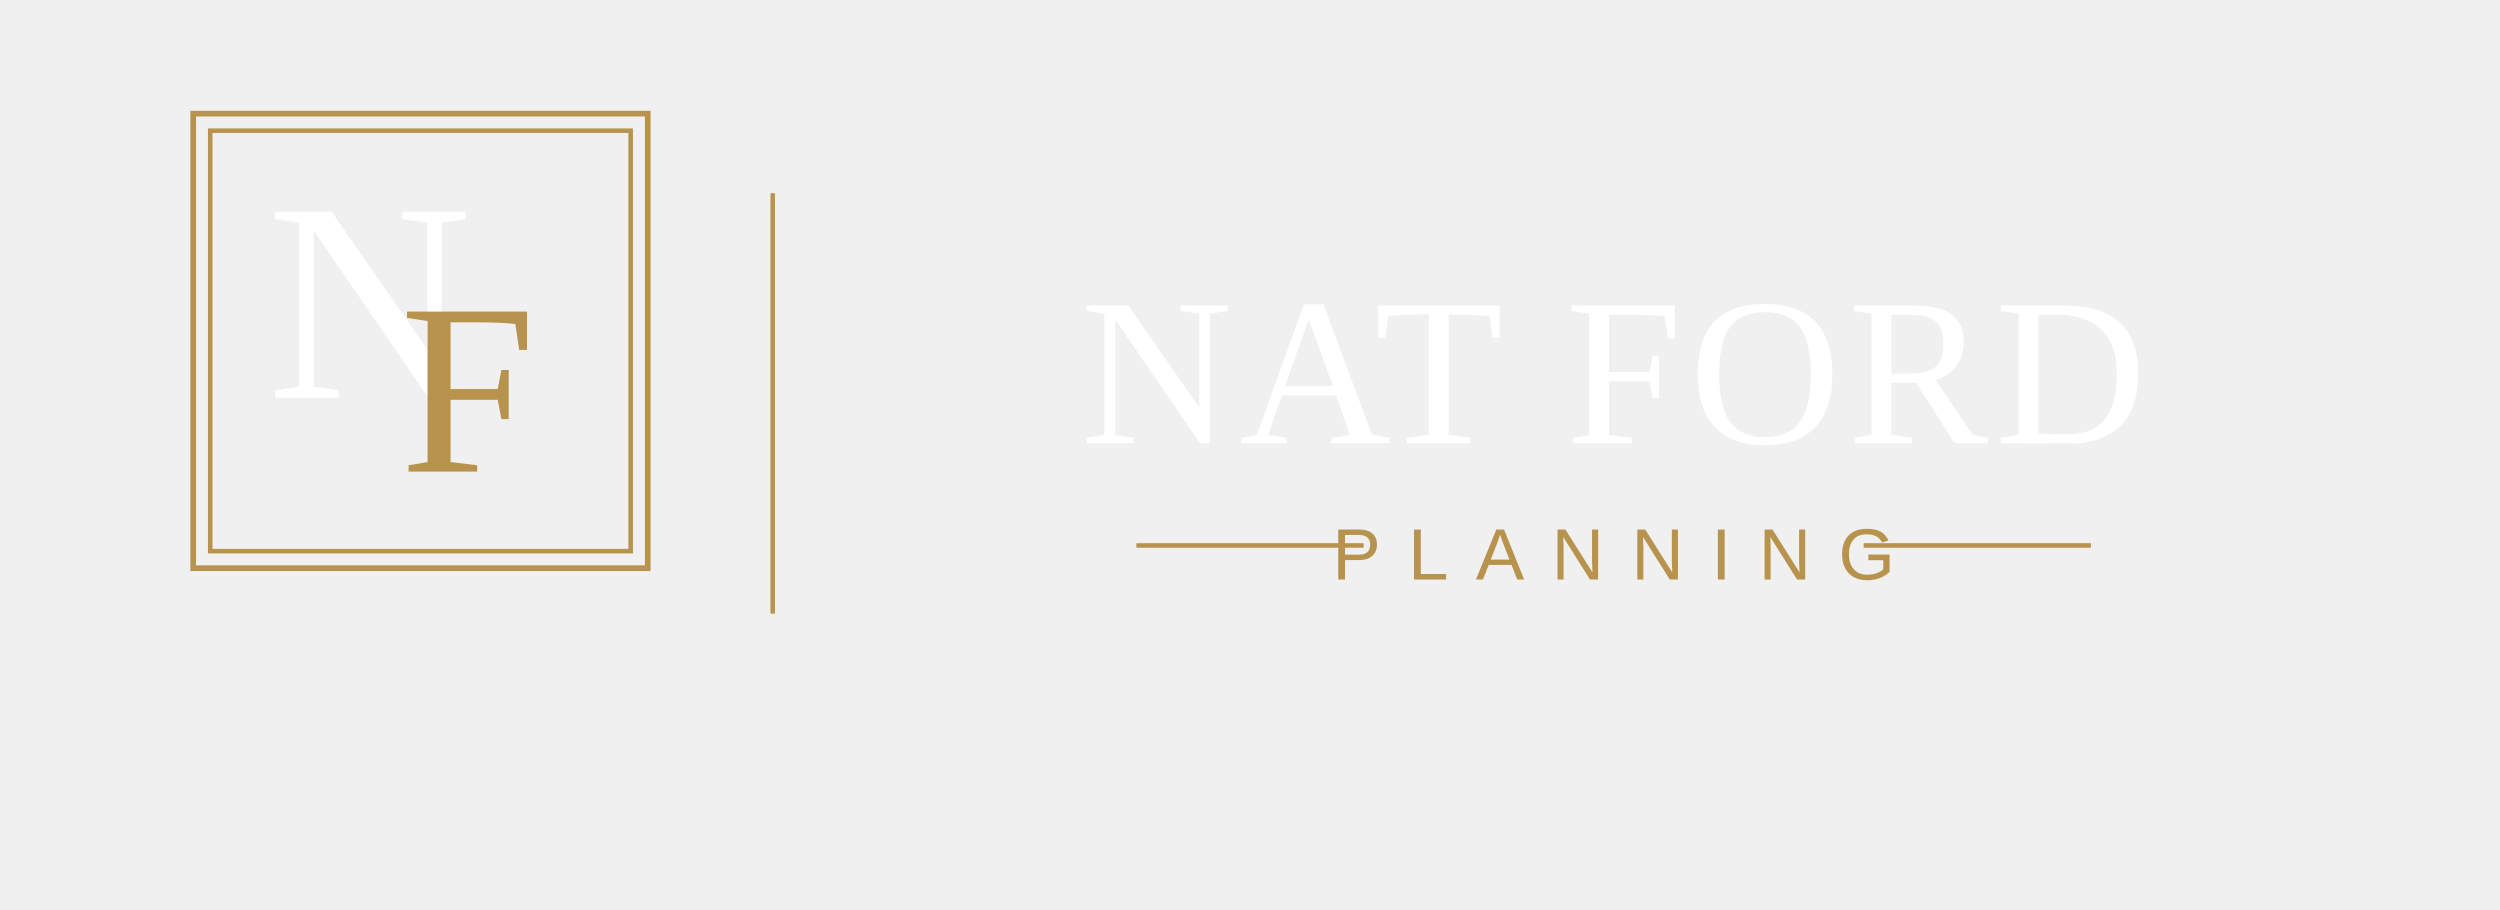
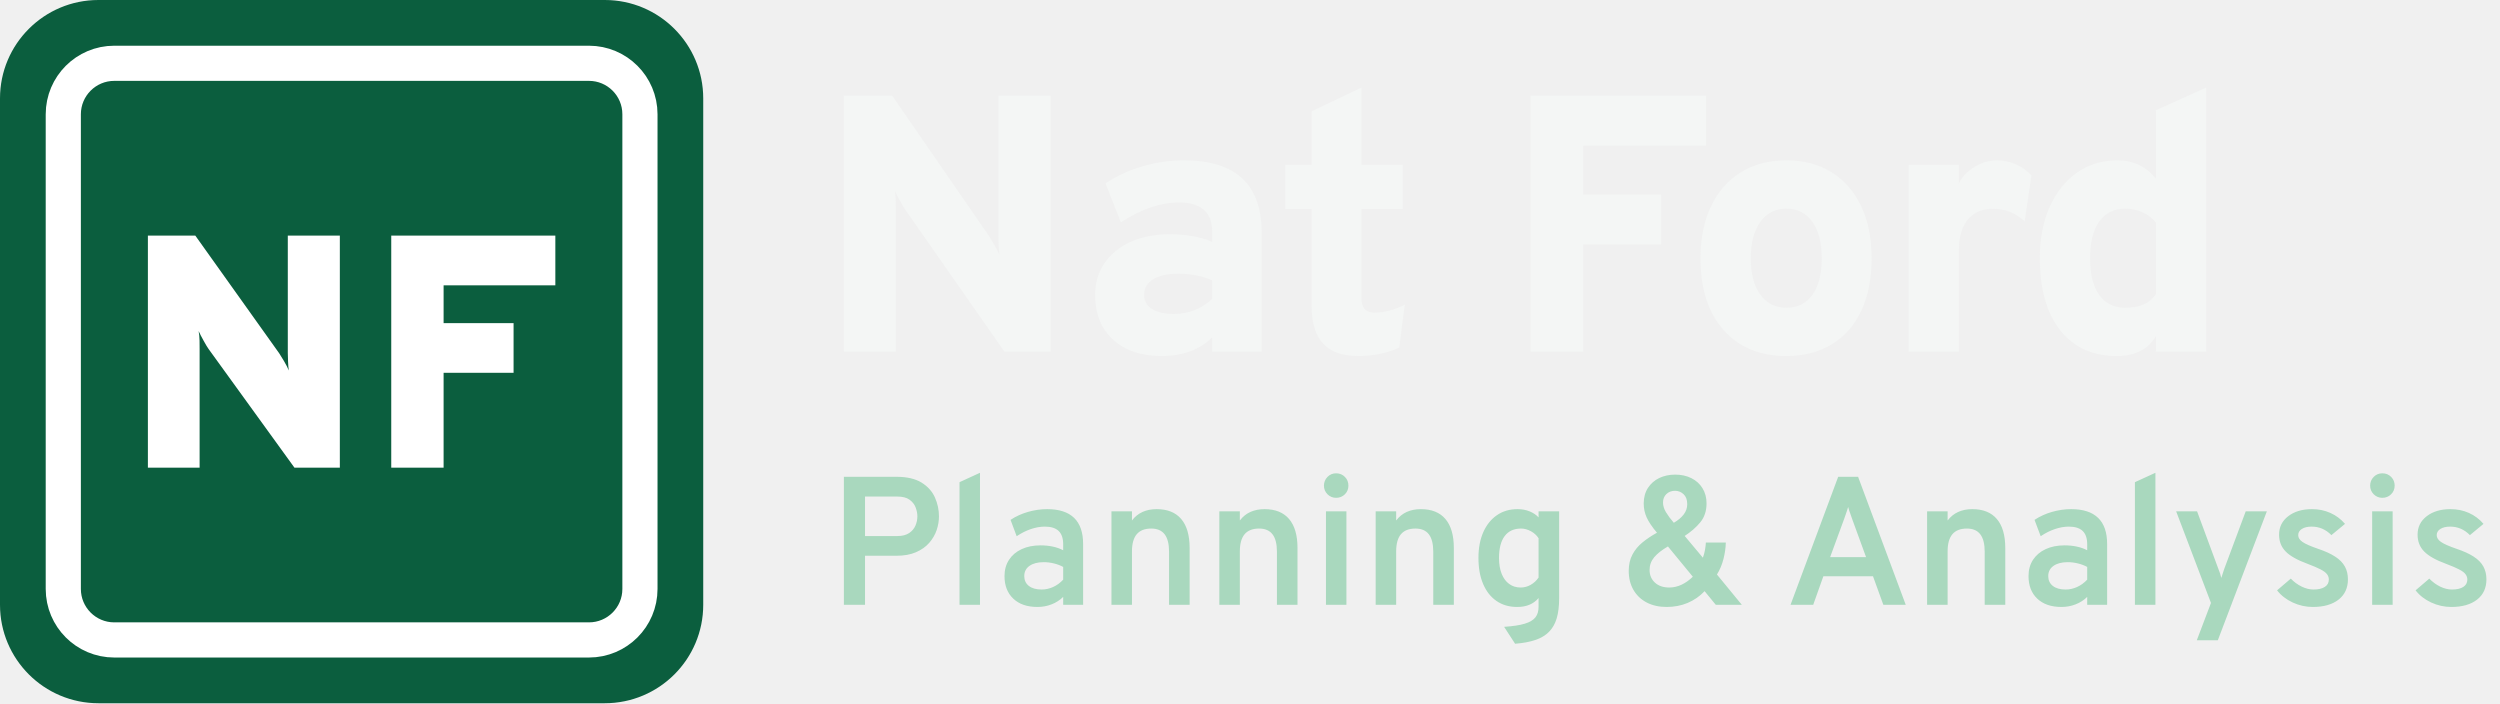
- <svg xmlns="http://www.w3.org/2000/svg" width="2200" height="800" viewBox="0 0 2200 800">
-   <rect width="2200" height="800" fill="none" />
-   <g transform="translate(280, 170)">
-     <rect x="-110" y="-70" width="400" height="400" fill="none" stroke="#B8934E" stroke-width="5" />
-     <rect x="-95" y="-55" width="370" height="370" fill="none" stroke="#B8934E" stroke-width="4" />
-     <text x="-45" y="180" font-family="Times New Roman, Georgia, serif" font-size="250" fill="#FFFFFF">N</text>
-     <text x="72" y="245" font-family="Times New Roman, Georgia, serif" font-size="215" fill="#B8934E">F</text>
-   </g>
-   <line x1="680" y1="170" x2="680" y2="540" stroke="#B8934E" stroke-width="4" />
-   <g transform="translate(1420, 390)">
-     <text x="0" y="0" text-anchor="middle" font-family="Times New Roman, Georgia, serif" font-size="185" letter-spacing="6" fill="#FFFFFF">NAT FORD</text>
-     <text x="0" y="120" text-anchor="middle" font-family="Arial, Helvetica, sans-serif" font-size="64" letter-spacing="24" fill="#B8934E">PLANNING</text>
-     <line x1="-420" y1="90" x2="-220" y2="90" stroke="#B8934E" stroke-width="4" />
-     <line x1="220" y1="90" x2="420" y2="90" stroke="#B8934E" stroke-width="4" />
-   </g>
+ <svg xmlns="http://www.w3.org/2000/svg" viewBox="0 0 711 200" width="711" height="200" role="img">
+   <rect x="0" y="0" width="200" height="200" rx="28.00" fill="#0B5E3E" />
+   <rect x="18.00" y="18.00" width="164.00" height="164.00" rx="14.50" fill="none" stroke="#FFFFFF" stroke-width="10.00" />
+   <path d="M42.06 133V67H55.54L79.4 100.47Q79.82 101.08 80.77 102.69Q81.71 104.29 82.13 105.37Q81.99 104.43 81.92 102.76Q81.85 101.08 81.85 100.38V67H96.65V133H83.74L59.32 99.25Q58.84 98.59 57.93 96.94Q57.01 95.29 56.49 94.15Q56.72 95.43 56.75 96.86Q56.77 98.3 56.77 99.25V133ZM111.27 133V67H157.94V81.14H126.16V91.89H146.06V106.03H126.16V133Z" fill="#FFFFFF" />
+   <path d="M240 100V27.2H253.73L281.24 67.08Q281.76 67.92 282.74 69.58Q283.73 71.24 284.25 72.49Q284.1 71.4 284.02 69.66Q283.94 67.92 283.94 67.03V27.2H298.81V100H285.66L257.58 59.8Q257 58.97 256.04 57.26Q255.08 55.54 254.51 54.29Q254.72 55.64 254.74 57.18Q254.77 58.71 254.77 59.8V100ZM330.38 101.25Q321.64 101.25 316.54 96.57Q311.45 91.89 311.45 83.93Q311.45 78.73 314.13 74.83Q316.8 70.93 321.59 68.77Q326.37 66.62 332.72 66.62Q336.1 66.62 339.29 67.19Q342.49 67.76 344.73 68.8V65.63Q344.73 61.68 342.31 59.62Q339.89 57.57 335.32 57.57Q331.42 57.57 327.28 58.97Q323.15 60.38 318.78 63.24L314.41 52.16Q319.14 48.99 324.94 47.3Q330.74 45.61 336.72 45.61Q347.8 45.61 353.31 50.76Q358.82 55.9 358.82 66.15V100H344.73V95.94Q342.18 98.54 338.51 99.9Q334.85 101.25 330.38 101.25ZM333.91 89.29Q336.98 89.29 339.76 88.2Q342.54 87.1 344.73 85.02V79.72Q342.65 78.78 340.15 78.32Q337.66 77.85 335.06 77.85Q330.53 77.85 327.96 79.43Q325.38 81.02 325.38 83.88Q325.38 86.43 327.62 87.86Q329.86 89.29 333.91 89.29ZM386.17 101.25Q379.52 101.25 376.27 97.69Q373.02 94.12 373.02 87V59.44H365.53V46.86H373.02V31.67L387.21 24.91V46.86H398.91V59.44H387.21V84.87Q387.21 86.9 388.12 87.91Q389.03 88.92 390.96 88.92Q394.86 88.92 399.54 86.69L397.92 98.86Q395.48 100 392.57 100.62Q389.66 101.25 386.17 101.25ZM435.31 100V27.2H485.23V41.4H450.29V55.33H472.44V69.53H450.29V100ZM508.06 101.25Q496.72 101.25 490.17 93.84Q483.62 86.43 483.62 73.48Q483.62 64.95 486.61 58.69Q489.6 52.42 495.09 49.01Q500.57 45.61 508.06 45.61Q515.5 45.61 520.93 49.01Q526.36 52.42 529.33 58.66Q532.29 64.9 532.29 73.48Q532.29 82.06 529.38 88.3Q526.47 94.54 521.01 97.89Q515.55 101.25 508.06 101.25ZM508.06 87.52Q512.84 87.52 515.47 83.83Q518.1 80.14 518.1 73.48Q518.1 66.77 515.42 63.05Q512.74 59.34 508.06 59.34Q503.33 59.34 500.62 63.11Q497.92 66.88 497.92 73.48Q497.92 80.03 500.62 83.78Q503.33 87.52 508.06 87.52ZM542.8 100V46.86H557.1V52.16Q558.4 49.4 561.49 47.51Q564.58 45.61 567.76 45.61Q573.68 45.61 577.74 49.87L575.82 62.92Q573.53 60.95 571.45 60.17Q569.37 59.39 566.77 59.39Q563.7 59.39 561.54 60.77Q559.38 62.14 558.24 64.8Q557.1 67.45 557.1 71.19V100ZM602.02 101.25Q591.68 101.25 585.9 93.89Q580.13 86.53 580.13 73.38Q580.13 65.16 582.91 58.89Q585.7 52.63 590.66 49.12Q595.63 45.61 602.18 45.61Q609.04 45.61 613.15 50.86V31.36L627.45 24.91V100H613.15V95.58Q609.82 101.25 602.02 101.25ZM604.42 87.52Q607.64 87.52 609.69 86.58Q611.75 85.65 613.15 83.67V63.34Q611.75 61.47 609.38 60.4Q607.02 59.34 604.42 59.34Q599.68 59.34 597.06 62.95Q594.43 66.56 594.43 73.38Q594.43 78 595.58 81.12Q596.72 84.24 598.96 85.88Q601.19 87.52 604.42 87.52Z" fill="#F4F6F5" />
+   <path d="M240 172V135.6H254.9Q259.42 135.6 262.09 137.25Q264.75 138.9 265.9 141.49Q267.04 144.08 267.04 146.86Q267.04 148.81 266.38 150.77Q265.71 152.73 264.26 154.4Q262.8 156.06 260.49 157.06Q258.17 158.06 254.9 158.06H246.01V172ZM246.01 152.45H255.21Q257.32 152.45 258.56 151.6Q259.81 150.76 260.36 149.47Q260.9 148.18 260.9 146.86Q260.9 145.66 260.42 144.35Q259.94 143.04 258.69 142.13Q257.45 141.22 255.21 141.22H246.01ZM272.89 172V137.13L278.71 134.46V172ZM295.04 172.62Q290.67 172.62 288.18 170.26Q285.68 167.89 285.68 163.84Q285.68 161.18 286.96 159.22Q288.23 157.26 290.54 156.18Q292.86 155.1 295.95 155.1Q297.77 155.1 299.42 155.45Q301.07 155.8 302.37 156.5V154.79Q302.37 152.24 301.07 151Q299.77 149.77 297.15 149.77Q295.22 149.77 293.17 150.47Q291.12 151.17 289.14 152.5L287.4 147.85Q289.58 146.39 292.31 145.6Q295.04 144.8 297.8 144.8Q302.92 144.8 305.48 147.29Q308.04 149.77 308.04 154.74V172H302.37V169.76Q300.97 171.14 299.07 171.88Q297.17 172.62 295.04 172.62ZM296.24 167.66Q297.93 167.66 299.53 166.93Q301.13 166.2 302.37 164.85V161.24Q301.2 160.59 299.74 160.24Q298.27 159.88 296.86 159.88Q294.26 159.88 292.78 160.94Q291.3 161.99 291.3 163.84Q291.3 165.6 292.6 166.63Q293.9 167.66 296.24 167.66ZM316.1 172V145.43H321.93V148.03Q323.17 146.39 324.93 145.6Q326.68 144.8 328.95 144.8Q333.55 144.8 335.94 147.61Q338.33 150.42 338.33 155.85V172H332.48V156.92Q332.48 153.59 331.22 151.95Q329.96 150.32 327.41 150.32Q324.66 150.32 323.29 151.93Q321.93 153.54 321.93 156.82V172ZM346.78 172V145.43H352.61V148.03Q353.85 146.39 355.61 145.6Q357.36 144.8 359.63 144.8Q364.23 144.8 366.62 147.61Q369.01 150.42 369.01 155.85V172H363.16V156.92Q363.16 153.59 361.9 151.95Q360.64 150.32 358.09 150.32Q355.34 150.32 353.97 151.93Q352.61 153.54 352.61 156.82V172ZM377.1 172V145.43H382.92V172ZM379.98 141.58Q378.55 141.58 377.54 140.57Q376.53 139.55 376.53 138.12Q376.53 136.67 377.53 135.64Q378.53 134.61 379.98 134.61Q381.49 134.61 382.49 135.63Q383.49 136.64 383.49 138.12Q383.49 139.58 382.48 140.58Q381.47 141.58 379.98 141.58ZM391.24 172V145.43H397.07V148.03Q398.31 146.39 400.07 145.6Q401.82 144.8 404.09 144.8Q408.69 144.8 411.08 147.61Q413.47 150.42 413.47 155.85V172H407.62V156.92Q407.62 153.59 406.36 151.95Q405.1 150.32 402.55 150.32Q399.8 150.32 398.43 151.93Q397.07 153.54 397.07 156.82V172ZM430.89 183.08 427.77 178.27Q431.49 178.03 433.63 177.38Q435.78 176.73 436.68 175.57Q437.57 174.42 437.57 172.57V170.08Q435.44 172.62 431.49 172.62Q428.08 172.62 425.61 170.92Q423.14 169.22 421.81 166.1Q420.47 162.98 420.47 158.69Q420.47 154.48 421.84 151.36Q423.22 148.24 425.72 146.52Q428.21 144.8 431.59 144.8Q433.44 144.8 434.99 145.42Q436.53 146.03 437.57 147.14V145.43H443.42V170.18Q443.42 173.46 442.74 175.81Q442.05 178.16 440.55 179.68Q439.06 181.2 436.66 182.01Q434.27 182.82 430.89 183.08ZM432.5 167.09Q433.99 167.09 435.34 166.32Q436.69 165.55 437.57 164.25V153.07Q436.79 151.85 435.39 151.08Q433.99 150.32 432.58 150.32Q429.54 150.32 427.93 152.46Q426.32 154.61 426.32 158.69Q426.32 161.31 427.07 163.19Q427.82 165.06 429.2 166.07Q430.58 167.09 432.5 167.09ZM474 172.62Q470.75 172.62 468.32 171.35Q465.89 170.08 464.55 167.76Q463.21 165.45 463.21 162.33Q463.21 159.68 464.28 157.69Q465.34 155.7 467.17 154.22Q469.01 152.73 471.24 151.51Q469.19 149.07 468.33 147.2Q467.47 145.32 467.47 143.22Q467.47 140.62 468.67 138.77Q469.87 136.93 471.89 135.95Q473.92 134.98 476.42 134.98Q479.02 134.98 481.03 135.99Q483.05 137 484.19 138.85Q485.34 140.7 485.34 143.17Q485.34 146.39 483.56 148.55Q481.77 150.71 479.12 152.42L484.3 158.61Q484.71 157.49 484.91 156.35Q485.1 155.2 485.15 154.29H490.82Q490.77 156.56 490.15 159Q489.52 161.44 488.3 163.39L495.37 172H487.96L484.79 168.13Q482.71 170.31 479.97 171.47Q477.22 172.62 474 172.62ZM474.73 167.09Q476.57 167.09 478.28 166.27Q479.98 165.45 481.44 164.02L474.36 155.41Q471.76 156.92 470.45 158.49Q469.14 160.07 469.14 162.09Q469.14 164.3 470.66 165.69Q472.18 167.09 474.73 167.09ZM476.03 148.68Q477.82 147.64 478.84 146.32Q479.85 145.01 479.85 143.37Q479.85 141.53 478.81 140.55Q477.77 139.58 476.37 139.58Q474.91 139.58 473.93 140.5Q472.96 141.42 472.96 142.93Q472.96 144.26 473.78 145.64Q474.6 147.01 476.03 148.68ZM509.23 172 522.78 135.6H528.44L541.99 172H535.62L532.68 163.89H518.56L515.68 172ZM520.49 158.45H530.71L526.7 147.46Q526.55 147.01 526.34 146.42Q526.13 145.82 525.92 145.23Q525.71 144.65 525.61 144.18Q525.48 144.65 525.29 145.23Q525.09 145.82 524.88 146.42Q524.67 147.01 524.52 147.46ZM548.07 172V145.43H553.9V148.03Q555.15 146.39 556.9 145.6Q558.66 144.8 560.92 144.8Q565.52 144.8 567.91 147.61Q570.3 150.42 570.3 155.85V172H564.45V156.92Q564.45 153.59 563.19 151.95Q561.93 150.32 559.38 150.32Q556.63 150.32 555.26 151.93Q553.9 153.54 553.9 156.82V172ZM586.27 172.62Q581.9 172.62 579.4 170.26Q576.91 167.89 576.91 163.84Q576.91 161.18 578.18 159.22Q579.46 157.26 581.77 156.18Q584.08 155.1 587.18 155.1Q589 155.1 590.65 155.45Q592.3 155.8 593.6 156.5V154.79Q593.6 152.24 592.3 151Q591 149.77 588.37 149.77Q586.45 149.77 584.4 150.47Q582.34 151.17 580.37 152.5L578.62 147.85Q580.81 146.39 583.54 145.6Q586.27 144.8 589.02 144.8Q594.15 144.8 596.71 147.29Q599.27 149.77 599.27 154.74V172H593.6V169.76Q592.2 171.14 590.3 171.88Q588.4 172.62 586.27 172.62ZM587.46 167.66Q589.15 167.66 590.75 166.93Q592.35 166.2 593.6 164.85V161.24Q592.43 160.59 590.96 160.24Q589.49 159.88 588.09 159.88Q585.49 159.88 584.01 160.94Q582.52 161.99 582.52 163.84Q582.52 165.6 583.82 166.63Q585.12 167.66 587.46 167.66ZM607.17 172V137.13L613 134.46V172ZM624.77 182.09 628.8 171.48 618.9 145.43H624.85L630.91 161.81Q631.17 162.43 631.38 163.06Q631.59 163.68 631.74 164.36Q631.95 163.68 632.16 163.06Q632.37 162.43 632.57 161.81L638.68 145.43H644.69L630.75 182.09ZM657.77 172.62Q654.78 172.62 652.02 171.34Q649.27 170.05 647.6 167.89L651.5 164.56Q652.88 165.99 654.6 166.83Q656.31 167.66 657.95 167.66Q660.03 167.66 661.17 166.92Q662.32 166.18 662.32 164.82Q662.32 163.99 661.8 163.3Q661.28 162.61 659.98 161.94Q658.68 161.26 656.39 160.4Q651.92 158.77 650.05 156.85Q648.17 154.94 648.17 152.06Q648.17 148.81 650.77 146.81Q653.37 144.8 657.53 144.8Q660.37 144.8 662.77 145.88Q665.18 146.96 666.92 148.99L663.05 152.19Q660.68 149.77 657.43 149.77Q655.69 149.77 654.65 150.43Q653.61 151.1 653.61 152.19Q653.61 153.28 654.82 154.12Q656.03 154.97 659.28 156.09Q662.24 157.08 664.12 158.3Q666.01 159.52 666.88 161.11Q667.75 162.69 667.75 164.77Q667.75 168.44 665.09 170.53Q662.42 172.62 657.77 172.62ZM674.64 172V145.43H680.47V172ZM677.53 141.58Q676.1 141.58 675.08 140.57Q674.07 139.55 674.07 138.12Q674.07 136.67 675.07 135.64Q676.07 134.61 677.53 134.61Q679.04 134.61 680.04 135.63Q681.04 136.64 681.04 138.12Q681.04 139.58 680.02 140.58Q679.01 141.58 677.53 141.58ZM697.16 172.62Q694.17 172.62 691.41 171.34Q688.66 170.05 686.99 167.89L690.89 164.56Q692.27 165.99 693.99 166.83Q695.7 167.66 697.34 167.66Q699.42 167.66 700.56 166.92Q701.71 166.18 701.71 164.82Q701.71 163.99 701.19 163.3Q700.67 162.61 699.37 161.94Q698.07 161.26 695.78 160.4Q691.31 158.77 689.44 156.85Q687.56 154.94 687.56 152.06Q687.56 148.81 690.16 146.81Q692.76 144.8 696.92 144.8Q699.76 144.8 702.16 145.88Q704.57 146.96 706.31 148.99L702.44 152.19Q700.07 149.77 696.82 149.77Q695.08 149.77 694.04 150.43Q693 151.1 693 152.19Q693 153.28 694.21 154.12Q695.42 154.97 698.67 156.09Q701.63 157.08 703.51 158.3Q705.4 159.52 706.27 161.11Q707.14 162.69 707.14 164.77Q707.14 168.44 704.48 170.53Q701.81 172.62 697.16 172.62Z" fill="#A9D8BE" />
</svg>
